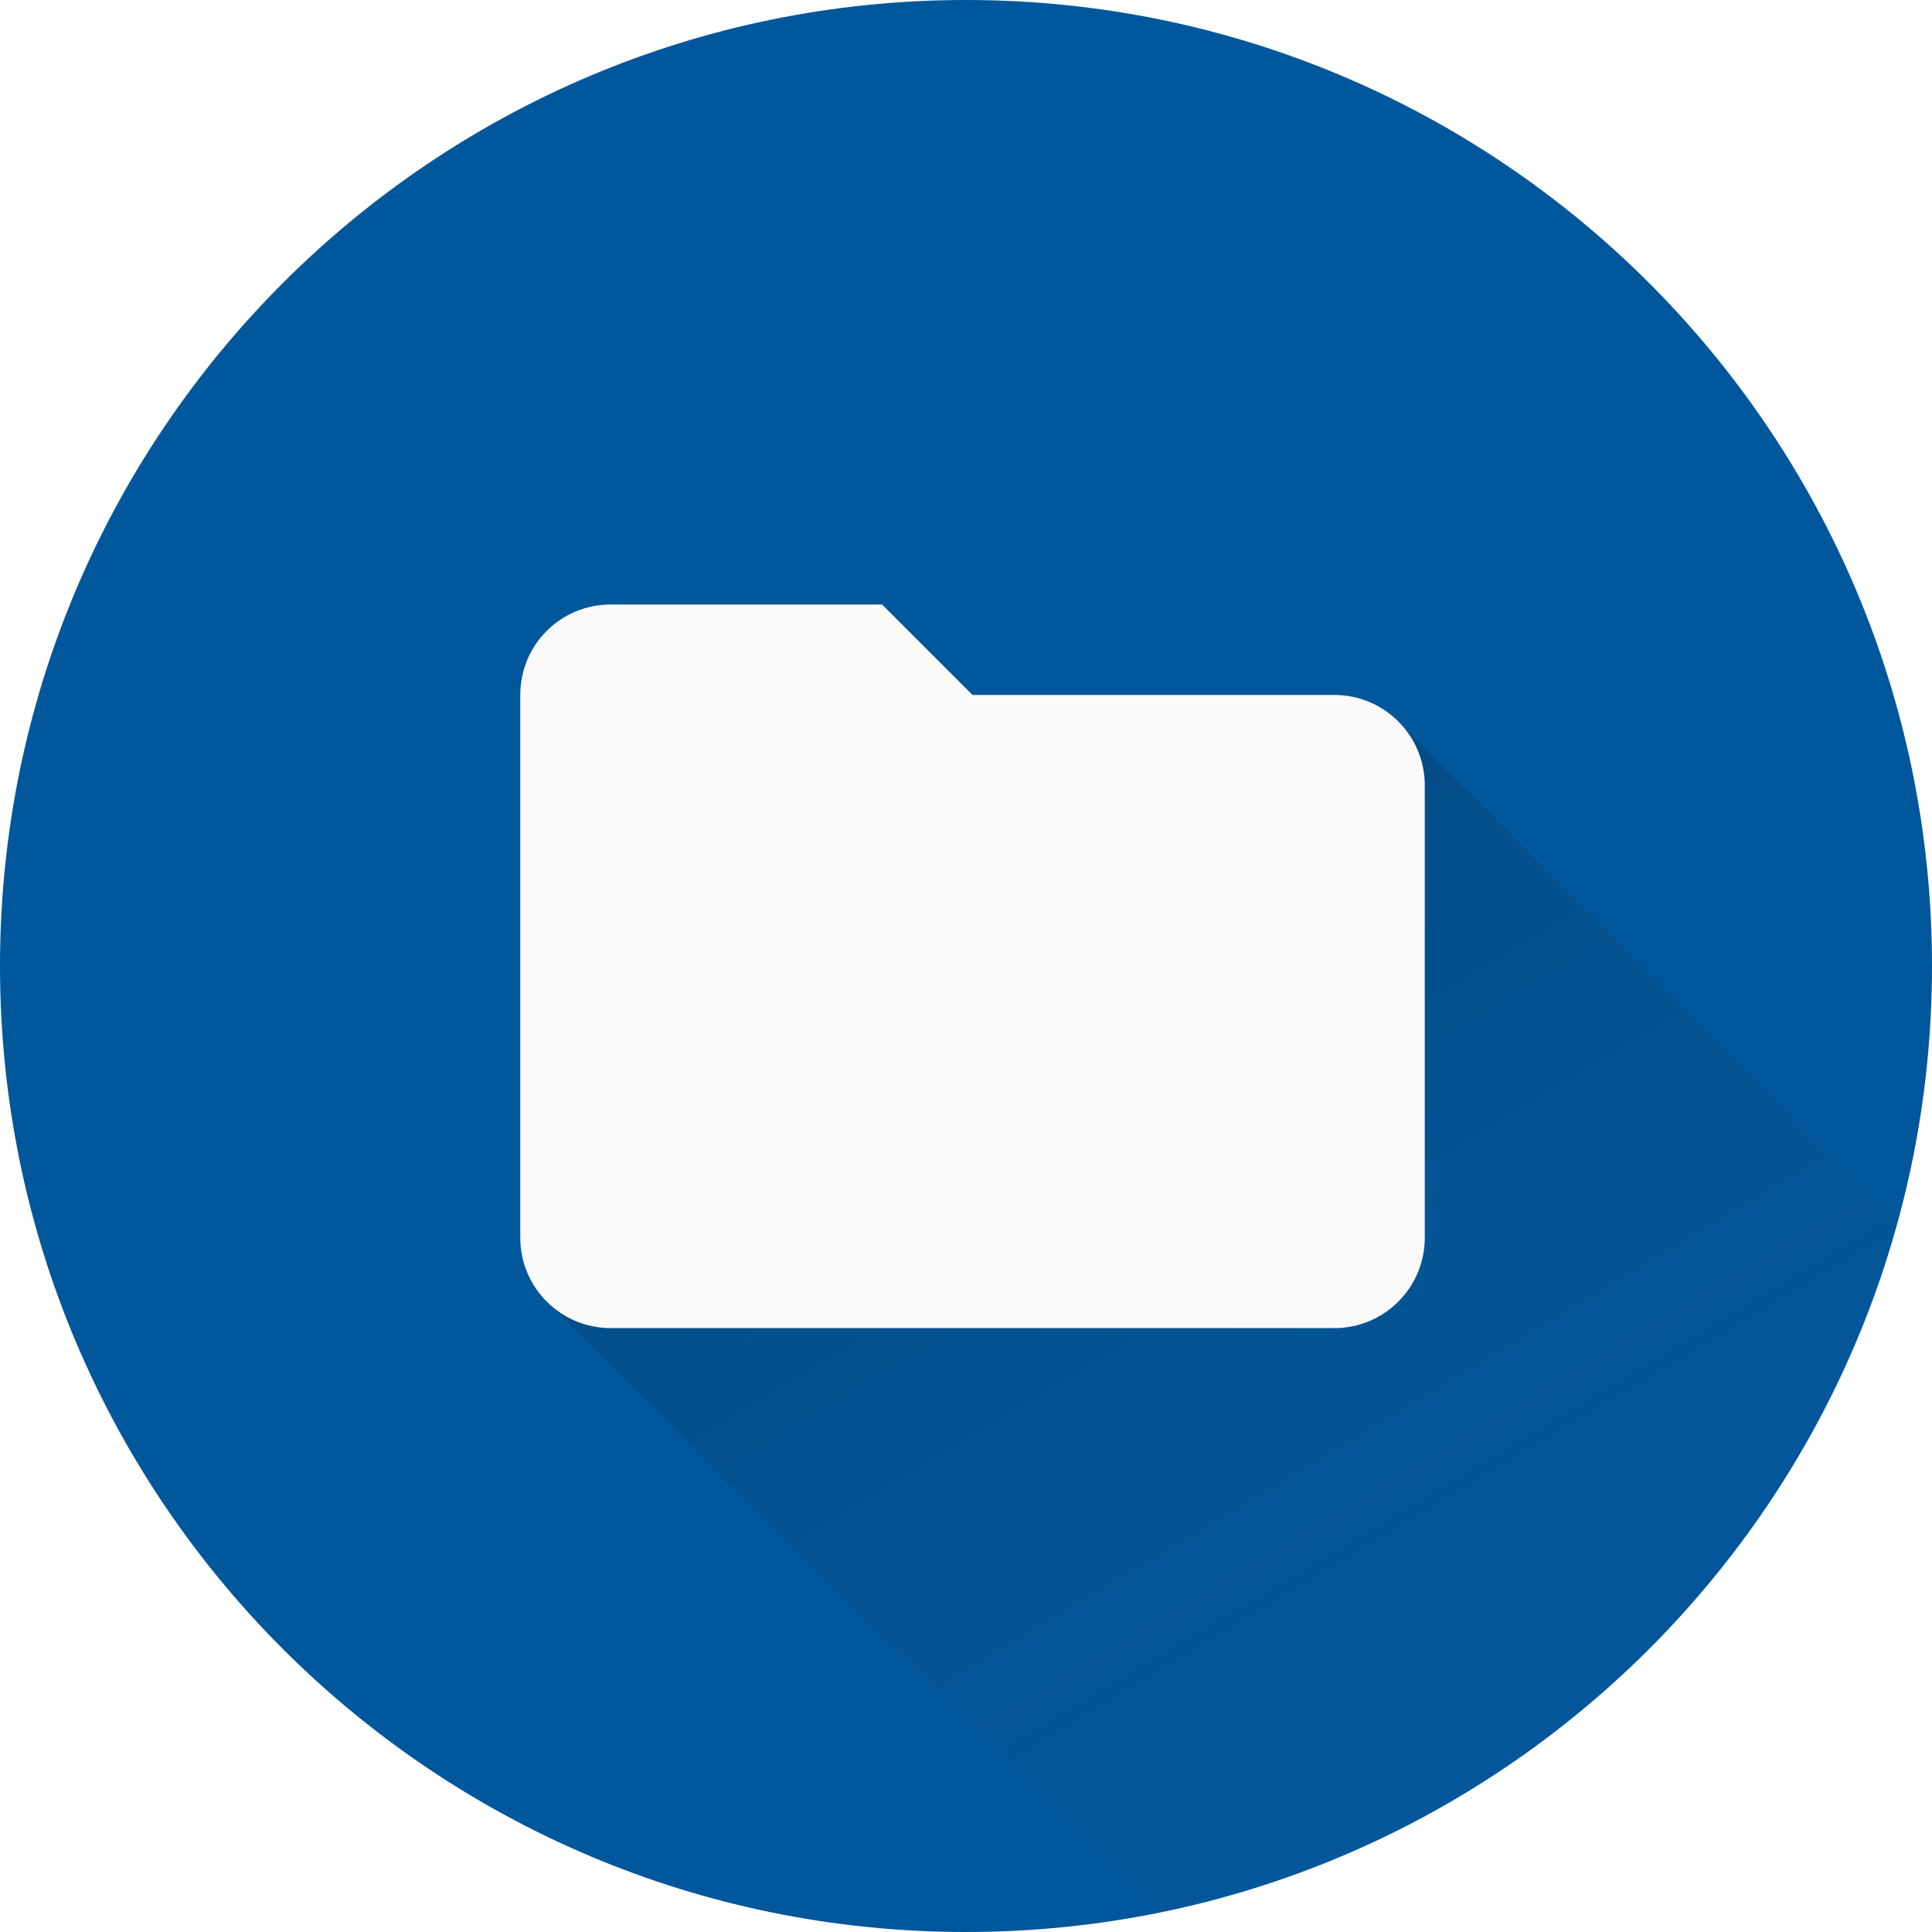
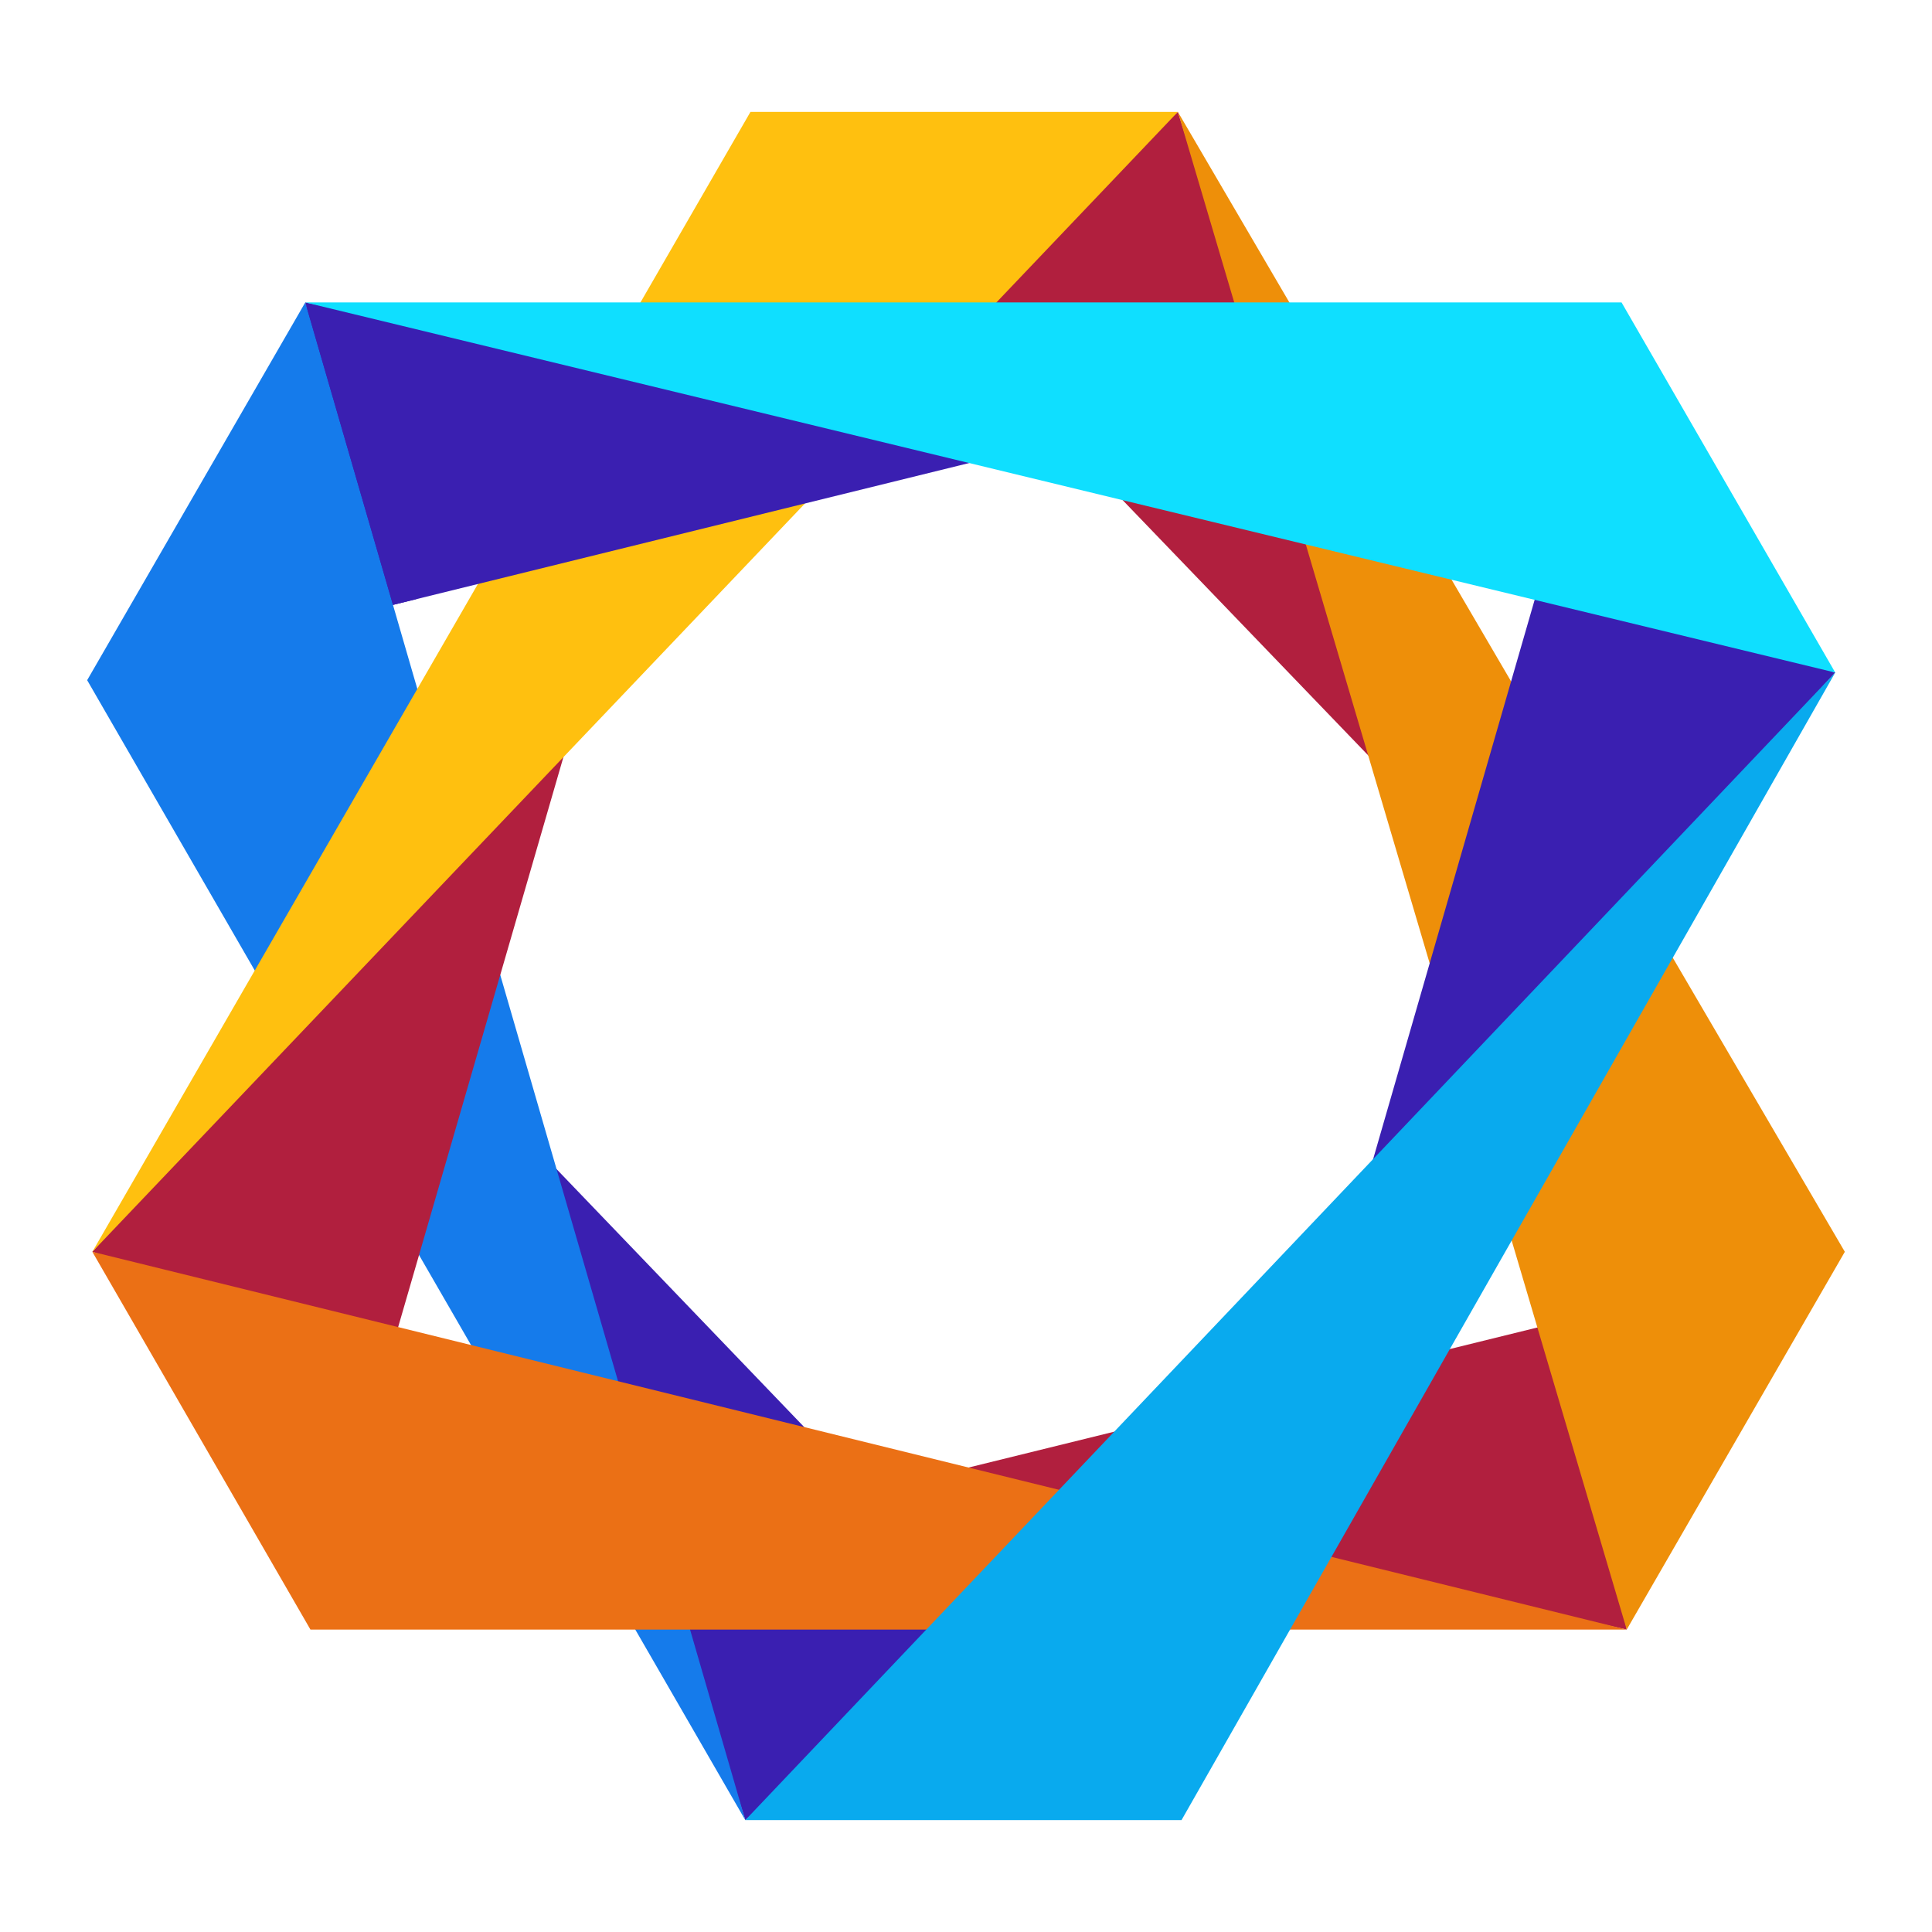
- <svg xmlns="http://www.w3.org/2000/svg" width="100mm" height="100mm" version="1.1" viewBox="0 0 100 100">
-   <defs>
-     <linearGradient id="linearGradient4883" x1="180.56" x2="274.83" y1="143.22" y2="300.62" gradientUnits="userSpaceOnUse">
-       <stop stop-opacity=".204" offset="0" />
-       <stop stop-color="#36343d" stop-opacity=".02" offset="1" />
-     </linearGradient>
-   </defs>
-   <g transform="translate(0,-197)">
-     <circle cx="50" cy="247" r="50" fill="#01579b" />
-     <path d="m45.656 228.29h-14.045c-2.598 0-4.682 2.083-4.682 4.682v28.09a4.682 4.682 0 0 0 4.682 4.682h37.454a4.682 4.682 0 0 0 4.682 -4.682v-23.409c0-2.598-2.107-4.682-4.682-4.682h-18.727z" fill="#fafafa" stroke-width="2.341" />
-     <path transform="matrix(.26458 0 0 .26458 0 197)" d="m274.7 142.42c2.511 3.05 4.025 6.957 4.025 11.236v88.473a17.695 17.695 0 0 1 -17.695 17.695h-141.56a17.695 17.695 0 0 1 -11.936 -4.656l-0.012 0.012 118.84 118.84a188.98 188.98 0 0 0 144.69 -135.24l-96.354-96.355z" fill="url(#linearGradient4883)" />
-     <g fill="#42a5f5">
-       <circle cx="50" cy="247" r="0" />
-       <circle cx="50" cy="247" r="0" />
-       <circle cx="50" cy="247" r="0" />
-       <circle cx="50" cy="247" r="0" />
-       <circle cx="50" cy="247" r="0" />
+ <svg xmlns="http://www.w3.org/2000/svg" width="100%" height="100%" viewBox="0 0 256 256" version="1.1" xml:space="preserve" style="fill-rule:evenodd;clip-rule:evenodd;stroke-linejoin:round;stroke-miterlimit:2;">
+   <g transform="matrix(0.437961,0.75857,-0.75857,0.437961,245.4,-204.463)">
+     <g transform="matrix(1.1322,1.11022e-16,-3.88578e-16,1.1322,112.413,139.652)">
+       <path d="M215.935,229.391L40.065,229.391L215.935,229.391ZM207.935,188.06L215.935,229.391L122.598,209.071L207.935,188.06Z" style="fill:rgb(58,31,177);" />
+     </g>
+     <g transform="matrix(1.1322,1.66533e-16,-1.66533e-16,1.1322,112.413,139.652)">
+       <path d="M52.674,185.902L50.93,191.919L10.923,178.916L52.674,185.902Z" style="fill:rgb(58,31,177);" />
+     </g>
+     <path d="M356.895,399.37L124.781,342.221L157.775,399.37L356.895,399.37Z" style="fill:rgb(21,123,235);" />
+   </g>
+   <g transform="matrix(2.93596,0,0,2.93596,-112.131,-83.8511)">
+     <g transform="matrix(0.298342,0,0,0.298342,5.1325,-17.0428)">
+       <g transform="matrix(1.1322,0,0,1.1322,112.413,139.652)">
+         <path d="M76.779,102.762L50.93,191.919L10.923,178.916L76.779,102.762Z" style="fill:rgb(177,31,62);" />
+       </g>
+       <g transform="matrix(1.1322,0,0,1.1322,112.413,139.652)">
+         <path d="M155.963,26.609L184.261,115.568L124.404,53.349L155.963,26.609Z" style="fill:rgb(177,31,62);" />
+       </g>
+       <g transform="matrix(1.1322,0,0,1.1322,112.413,139.652)">
+         <path d="M215.935,229.391L40.065,229.391L215.935,229.391ZM207.935,188.06L215.935,229.391L122.598,209.071L207.935,188.06Z" style="fill:rgb(177,31,62);" />
+       </g>
+     </g>
+     <g transform="matrix(0.298342,0,0,0.298342,5.1325,-17.0428)">
+       <path d="M124.781,342.221L288.995,169.779L224.34,169.779L124.781,342.221Z" style="fill:rgb(255,192,15);" />
+       <path d="M288.995,169.779L356.895,399.37L389.889,342.221L288.995,169.779Z" style="fill:rgb(238,143,9);" />
+       <path d="M356.895,399.37L124.781,342.221L157.775,399.37L356.895,399.37Z" style="fill:rgb(235,112,21);" />
+     </g>
+   </g>
+   <g transform="matrix(1.46798,2.54262,-2.54262,1.46798,194.532,-192.494)">
+     <g transform="matrix(0.337784,5.55112e-17,-2.77556e-17,0.337784,38.6701,24.6214)">
+       <path d="M76.779,102.762L51.783,188.976L10.923,178.916L76.779,102.762Z" style="fill:rgb(58,31,177);" />
+     </g>
+     <g transform="matrix(0.337784,5.55112e-17,-2.77556e-17,0.337784,38.6701,24.6214)">
+       <path d="M155.963,26.609L184.261,115.568L124.404,53.349L155.963,26.609Z" style="fill:rgb(58,31,177);" />
+     </g>
+     <g transform="matrix(0.298342,0,0,0.298342,5.1325,-17.0428)">
+       <path d="M124.781,342.221L288.995,169.779L224.34,169.779L124.781,342.221Z" style="fill:rgb(15,223,255);" />
+     </g>
+     <g transform="matrix(0.298342,0,0,0.298342,5.1325,-17.0428)">
+       <path d="M288.995,169.779L356.895,399.37L389.889,342.221L288.995,169.779Z" style="fill:rgb(9,170,238);" />
    </g>
  </g>
</svg>
